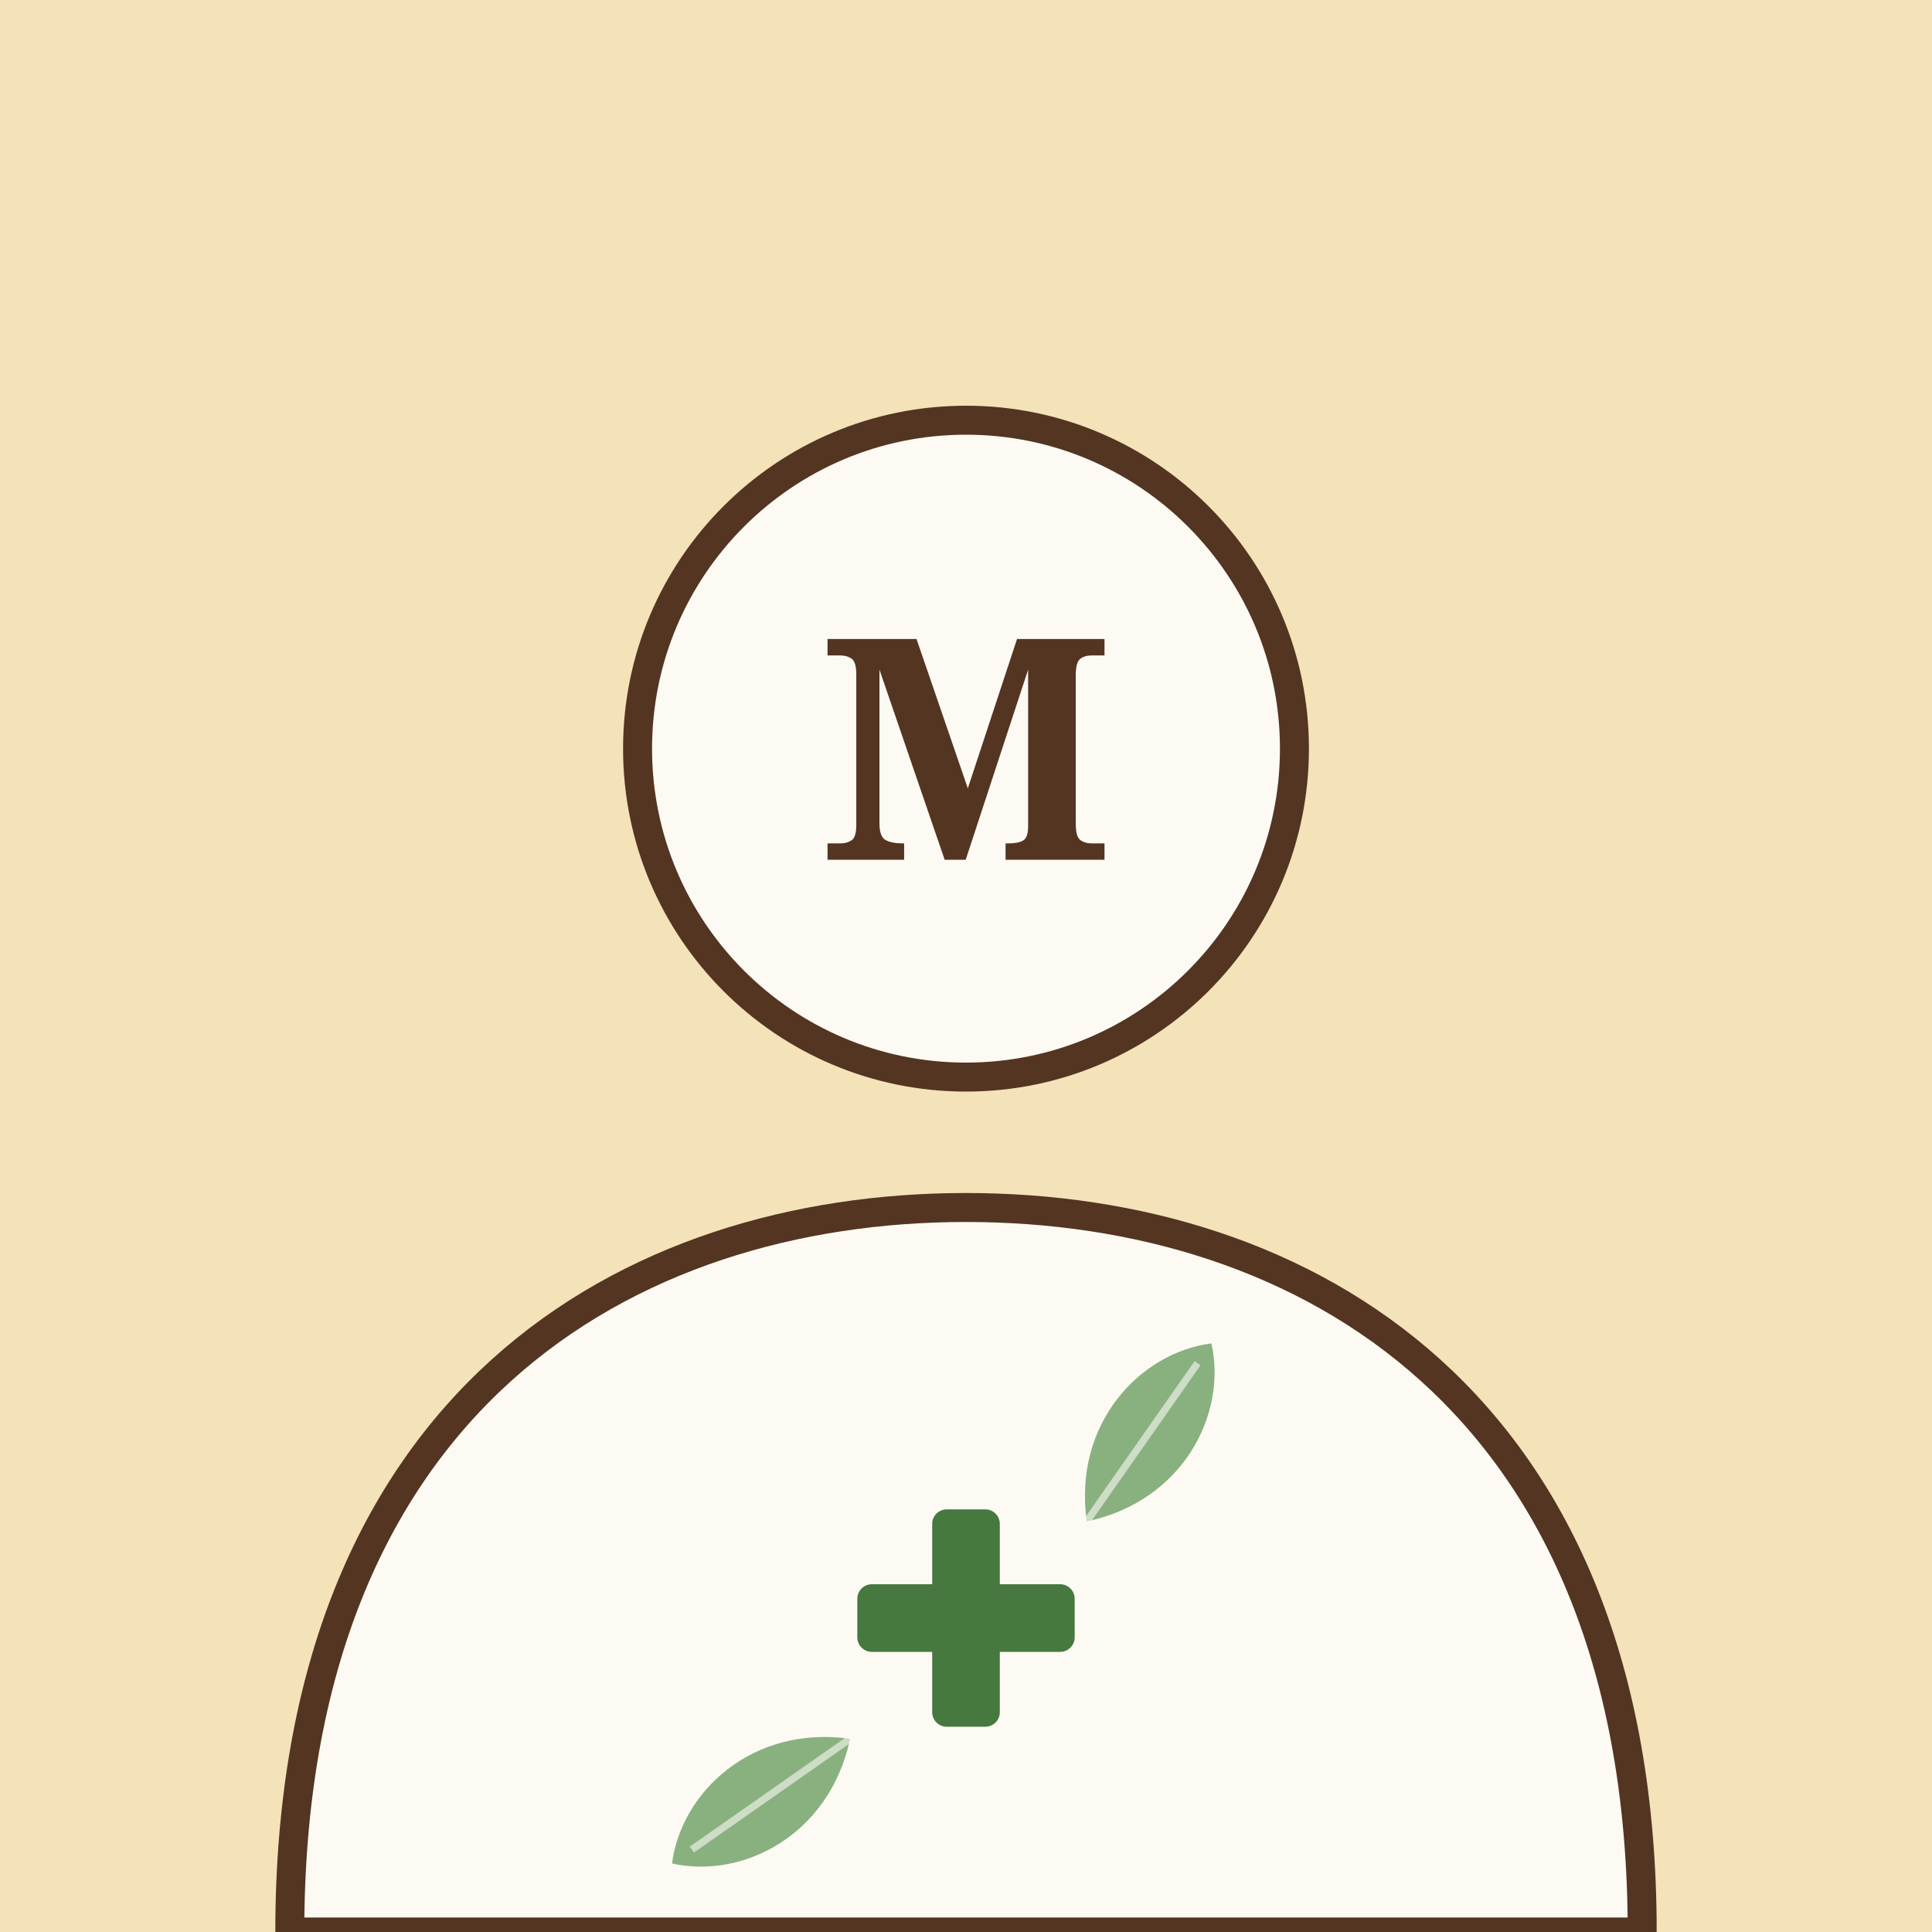
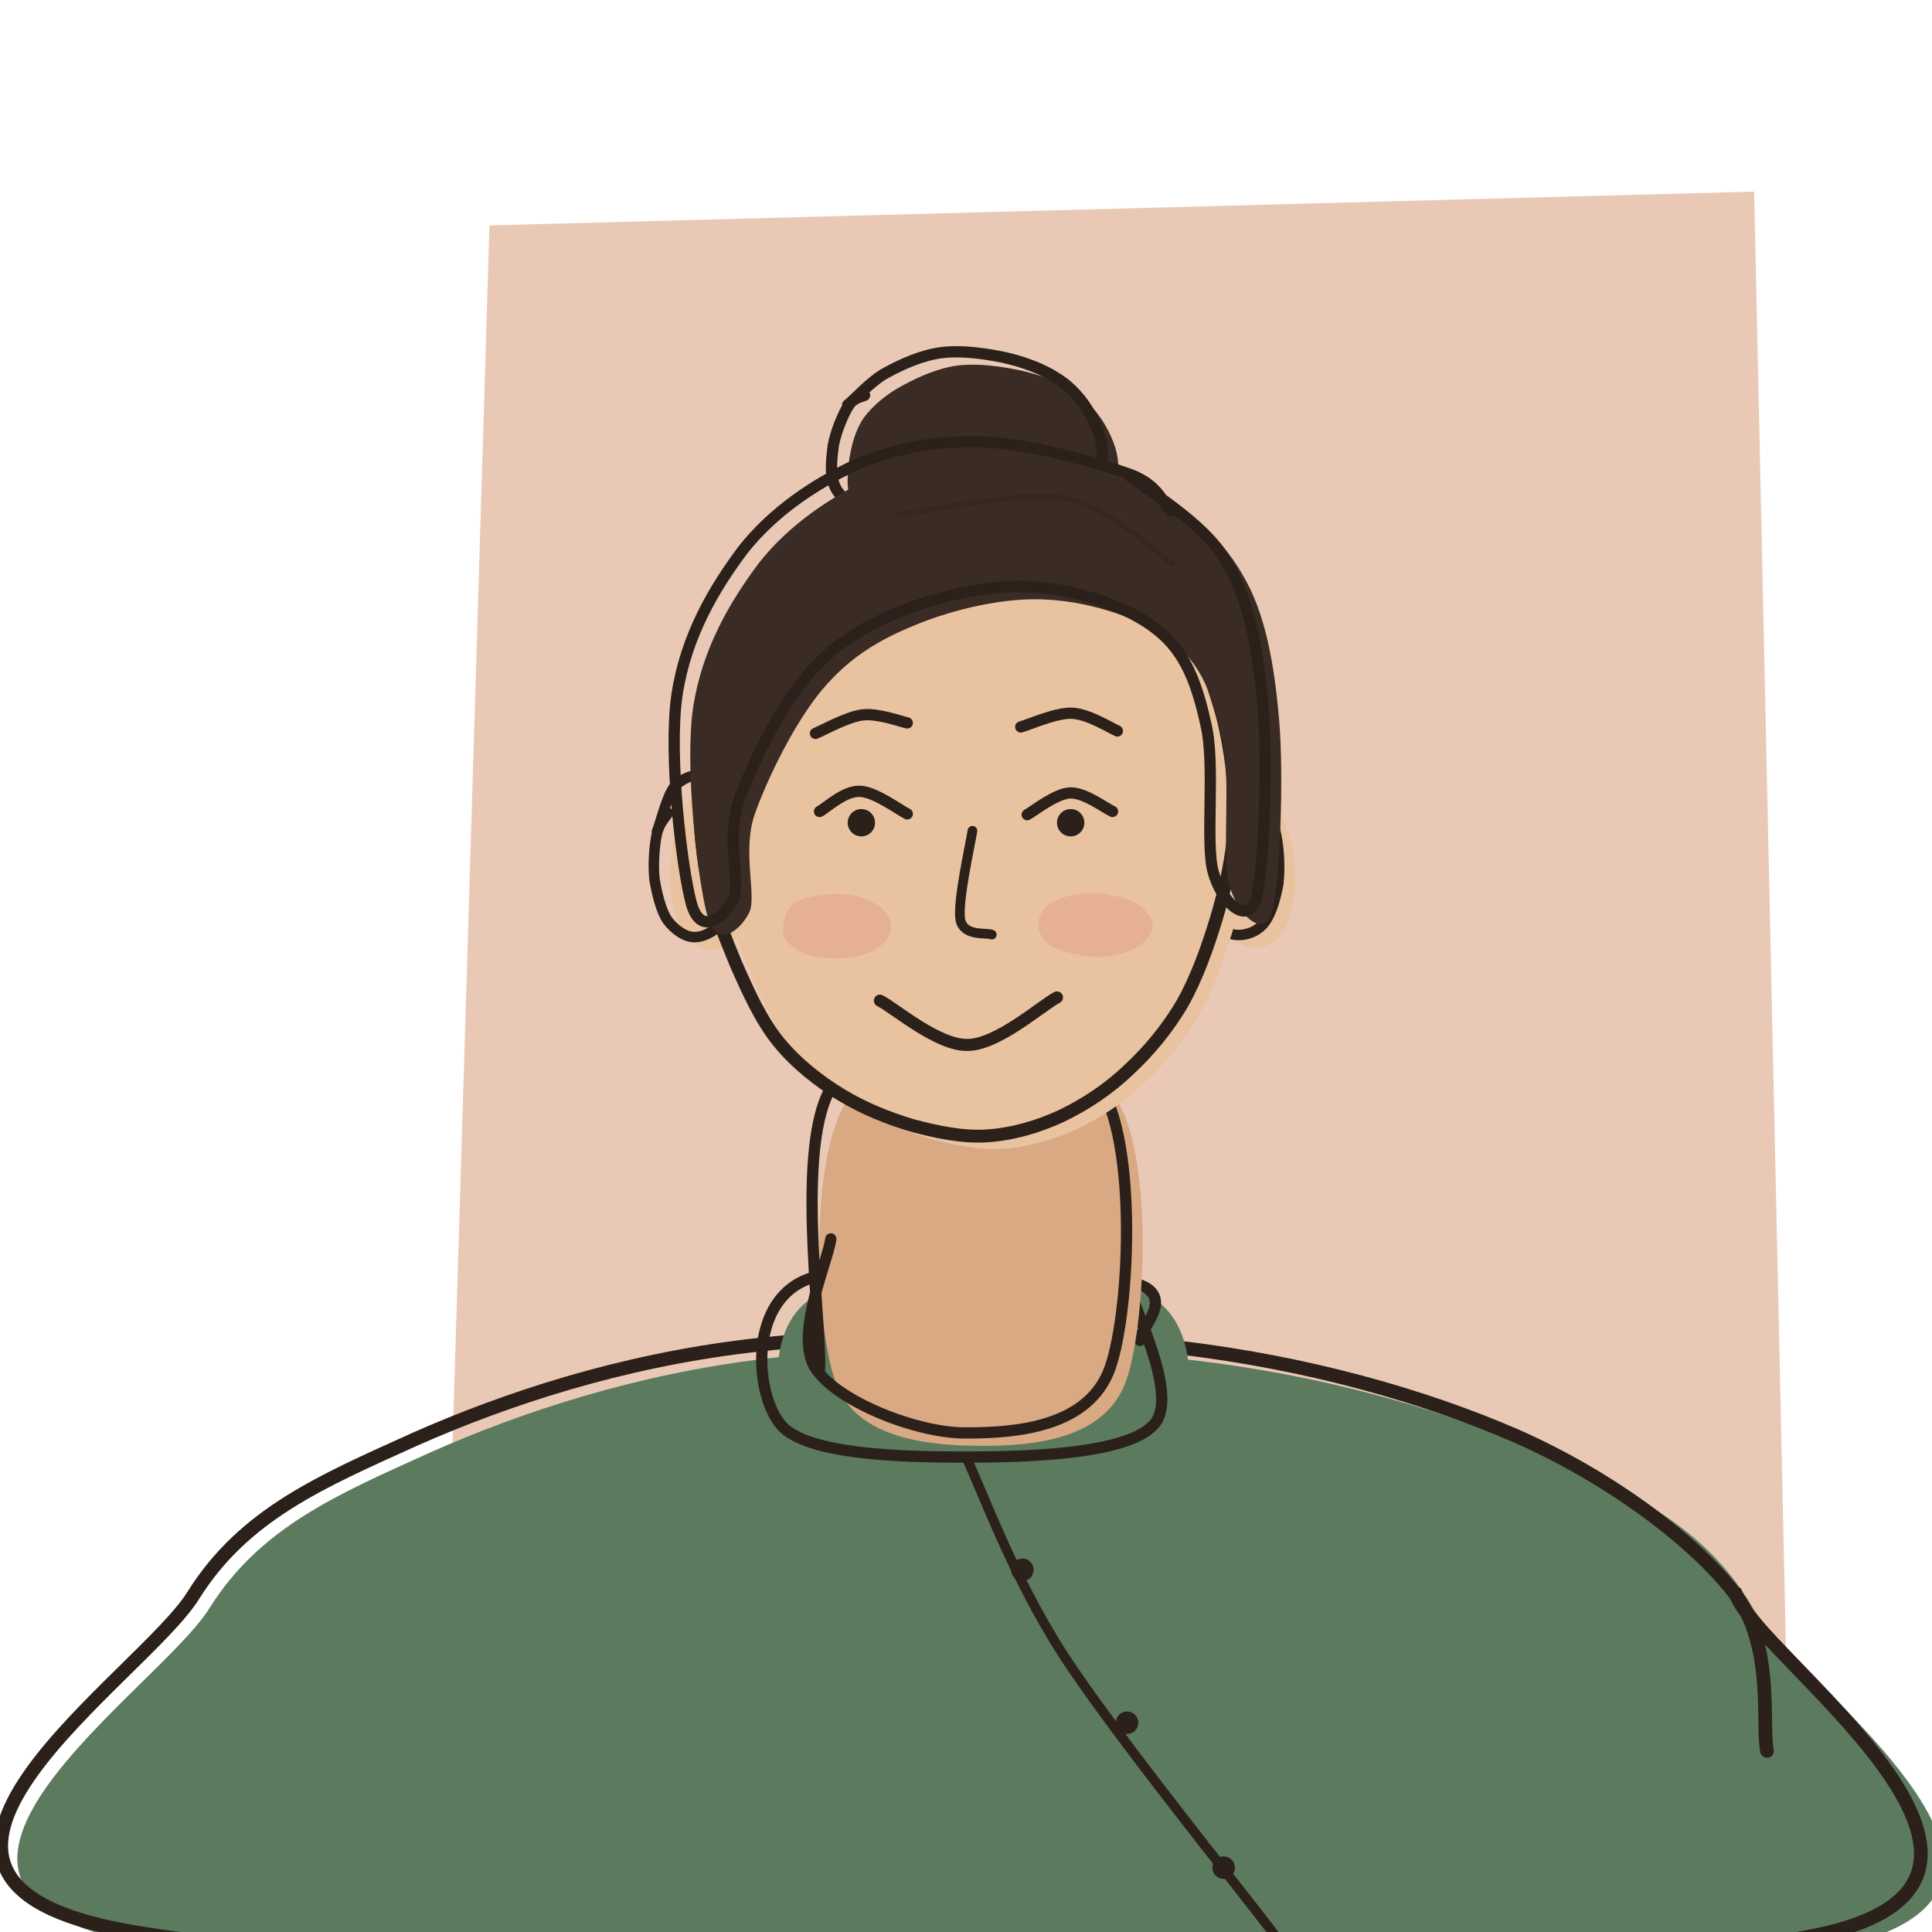
- <svg xmlns="http://www.w3.org/2000/svg" viewBox="0 0 400 400" width="400" height="400" role="img" aria-label="Trần Thị Mai">
-   <rect width="400" height="400" fill="#f4e2b8" />
-   <circle cx="200" cy="155" r="68" fill="#fdfaf3" stroke="#533522" stroke-width="6" />
-   <path d="M60 400 C60 290 130 250 200 250 C270 250 340 290 340 400Z" fill="#fdfaf3" stroke="#533522" stroke-width="6" />
-   <g transform="translate(150 285) scale(.5)">
-     <rect x="86" y="55" width="28" height="90" rx="6" fill="#46783f" />
-     <rect x="55" y="86" width="90" height="28" rx="6" fill="#46783f" />
-     <g transform="translate(150 60) rotate(35)">
-       <path d="M0 0 C-28 -30 -22 -70 0 -90 C22 -70 28 -30 0 0Z" fill="#88b17f" />
-       <path d="M0 0 L0 -80" stroke="#fdfaf3" stroke-width="3" opacity=".6" />
-     </g>
-     <g transform="translate(52 150) rotate(-125)">
-       <path d="M0 0 C-28 -30 -22 -70 0 -90 C22 -70 28 -30 0 0Z" fill="#88b17f" />
-       <path d="M0 0 L0 -80" stroke="#fdfaf3" stroke-width="3" opacity=".6" />
-     </g>
+ <svg xmlns="http://www.w3.org/2000/svg" viewBox="0 0 400 400">
+   <g transform="translate(0 0) scale(1.6667)" fill="none" stroke="#2b211a" stroke-linecap="round" stroke-linejoin="round">
+     <path d="M60.8 28L217.9 23.8L221.9 207L55.3 209.5Z" fill="#e7c3ad" stroke="none" opacity="0.9" />
+     <path d="M14 239.5C-19.6 232.5 17.7 208.3 24 198.2C30.3 188.1 40 184 51.5 178.8C63 173.7 77.1 169.1 92.9 167.2C108.7 165.3 130.6 165.6 146.5 167.4C162.5 169.3 176.9 173.4 188.4 178.4C199.9 183.5 209.4 187.5 215.6 197.9C221.8 208.2 259.2 233.5 225.6 240.4C192 247.4 47.5 246.5 14 239.5Z" fill="#5c7a5e" stroke="none" transform="translate(2 1.6)" />
+     <path d="M215.6 197.9C217.3 205 259.2 233.5 225.6 240.4C192 247.4 47.5 246.5 14 239.5C-19.6 232.5 17.7 208.3 24 198.2C30.3 188.1 40 184 51.5 178.8C63 173.7 77.1 169.1 92.9 167.2C108.7 165.3 130.6 165.6 146.5 167.4C162.5 169.3 176.9 173.4 188.4 178.4C199.9 183.5 210.1 191.1 215.3 197.7C220.5 204.2 218.8 214.2 219.5 217.5" stroke-width="1.7" />
+     <path d="M100.1 159C107.2 156 132.8 156 140 159C147.2 162 146.7 173.4 143.3 177C139.9 180.7 127.4 181 119.7 181C112 181 100.3 180.7 97.1 177.1C93.8 173.4 92.9 162 100.1 159Z" fill="#5c7a5e" stroke="none" transform="translate(2 1.6)" />
+     <path d="M140 159C140.5 162 146.7 173.4 143.3 177C139.9 180.7 127.4 181 119.7 181C112 181 100.3 180.7 97.1 177.1C93.8 173.4 92.9 162 100.1 159C107.3 156.1 133.2 158 140.1 159.2C147 160.5 141.3 165.3 141.6 166.5" stroke-width="1.4" />
+     <path d="M120 181C122 185.1 125.6 195.4 131.9 205.3C138.3 215.2 153.9 234.5 158.3 240.3" stroke-width="1.2" />
+     <path d="M125.6 195a1.4 1.4 0 1 0 2.8 0a1.4 1.4 0 1 0 -2.8 0" fill="#2b211a" stroke="none" />
+     <path d="M138.6 214a1.4 1.4 0 1 0 2.8 0a1.4 1.4 0 1 0 -2.8 0" fill="#2b211a" stroke="none" />
+     <path d="M150.6 232a1.4 1.4 0 1 0 2.8 0a1.4 1.4 0 1 0 -2.8 0" fill="#2b211a" stroke="none" />
+     <path d="M104 134.1C109.7 128.1 130.1 127.8 135.8 133.8C141.4 139.7 140.5 162.5 137.9 169.9C135.3 177.3 126.2 178 120.1 178C114.1 178 104.4 177.4 101.8 170.1C99.1 162.7 98.4 140.2 104 134.1Z" fill="#d9a984" stroke="none" transform="translate(2 1.6)" />
+     <path d="M101.8 170.1C102.1 164.1 98.4 140.2 104 134.1C109.7 128.1 130.1 127.8 135.8 133.8C141.4 139.7 140.5 162.5 137.9 169.9C135.3 177.3 126.2 178 120.1 178C114.1 178.1 104.2 174.2 101.4 170.1C98.5 166.1 102.9 156.6 103.2 153.9" stroke-width="1.4" />
+     <path d="M135.4 51.4C136.3 53 137 54.9 136.9 56.6C136.8 58.3 135.8 60.1 134.7 61.7C133.5 63.2 131.8 64.7 129.9 65.7C127.9 66.8 125.4 67.8 123 68C120.6 68.3 117.8 67.8 115.5 67.2C113.2 66.7 110.9 65.9 109 64.8C107.1 63.7 104.8 62.3 103.9 60.8C103 59.2 103.3 57.1 103.5 55.4C103.8 53.7 104.2 51.9 105.3 50.3C106.4 48.8 108.2 47.3 110.1 46.3C112.1 45.2 114.6 44.1 117 43.8C119.4 43.5 122.3 43.9 124.7 44.4C127 44.9 129.5 45.8 131.3 47C133.1 48.1 134.5 49.8 135.4 51.4Z" fill="#3a2c24" stroke="none" transform="translate(2 1.6)" />
+     <path d="M105.3 50.3C106.1 49.7 108.2 47.3 110.1 46.3C112.1 45.2 114.6 44.1 117 43.8C119.4 43.5 122.3 43.9 124.7 44.4C127 44.9 129.5 45.8 131.3 47C133.1 48.1 134.5 49.8 135.4 51.4C136.3 53 137 54.9 136.9 56.6C136.8 58.3 135.8 60.1 134.7 61.7C133.5 63.2 131.8 64.7 129.9 65.7C127.9 66.8 125.4 67.8 123 68C120.6 68.3 117.8 67.8 115.5 67.2C113.2 66.7 110.9 65.9 109 64.8C107.1 63.7 104.8 62.3 103.9 60.8C103 59.2 103.3 57.1 103.5 55.4C103.8 53.7 104.7 51.5 105.4 50.4C106 49.4 107 49.3 107.4 49.1" stroke-width="1.4" />
+     <path d="M86.4 116.4C85.2 116.5 83.8 115.5 82.9 114.3C82.1 113.1 81.6 111 81.3 109.2C81.1 107.4 81.2 105.2 81.6 103.3C82 101.4 82.8 98.9 83.8 97.7C84.8 96.6 86.4 96.1 87.6 96.2C88.8 96.3 89.9 97.1 90.8 98.2C91.8 99.2 92.8 100.8 93.1 102.5C93.4 104.3 93.1 106.9 92.6 108.8C92.1 110.7 91.2 112.9 90.2 114.1C89.2 115.4 87.6 116.4 86.4 116.4Z" fill="#e9c3a0" stroke="none" transform="translate(2 1.6)" />
+     <path d="M81.6 103.3C82 102.4 82.8 98.9 83.8 97.7C84.8 96.6 86.4 96.1 87.6 96.2C88.8 96.3 89.9 97.1 90.8 98.2C91.8 99.2 92.8 100.8 93.1 102.5C93.4 104.3 93.1 106.9 92.6 108.8C92.1 110.7 91.2 112.9 90.2 114.1C89.2 115.4 87.6 116.4 86.4 116.4C85.2 116.5 83.8 115.5 82.9 114.3C82.1 113.1 81.6 111 81.3 109.2C81.1 107.4 81.3 104.9 81.6 103.6C81.9 102.2 82.8 101.4 83 101" stroke-width="1.3" />
+     <path d="M149.1 97.4C149.9 96.3 151.4 95.8 152.7 96C153.9 96.1 155.4 97 156.3 98.3C157.3 99.5 158.1 101.7 158.5 103.6C158.9 105.5 159 107.8 158.8 109.7C158.5 111.5 157.9 113.6 157 114.7C156.1 115.8 154.6 116.3 153.3 116.1C152.1 115.9 150.8 114.8 149.8 113.5C148.8 112.2 147.7 110.3 147.3 108.4C146.9 106.6 147.1 104.3 147.4 102.4C147.7 100.6 148.2 98.4 149.1 97.4Z" fill="#e9c3a0" stroke="none" transform="translate(2 1.6)" />
+     <path d="M156.3 98.3C156.7 99.2 158.1 101.7 158.5 103.6C158.9 105.5 159 107.8 158.8 109.7C158.5 111.5 157.9 113.6 157 114.7C156.1 115.8 154.6 116.3 153.3 116.1C152.1 115.9 150.8 114.8 149.8 113.5C148.8 112.2 147.7 110.3 147.3 108.4C146.9 106.6 147.1 104.3 147.4 102.4C147.7 100.6 148.2 98.4 149.1 97.4C149.9 96.3 151.4 95.9 152.7 96C153.9 96.1 155.5 97.3 156.4 98.2C157.3 99 157.6 100.5 157.9 101" stroke-width="1.3" />
+     <path d="M100 67.4C102.5 65 105.3 63.1 108.2 61.6C111.1 60.2 114.3 58.9 117.4 58.7C120.4 58.5 123.7 59.4 126.7 60.2C129.8 61 133 61.8 135.7 63.6C138.4 65.4 140.7 68.3 142.9 71.1C145.1 73.8 147.3 76.7 148.9 80C150.4 83.3 151.6 87.2 152.3 90.9C153.1 94.7 153.5 98.8 153.3 102.6C153.1 106.5 152.2 110.4 151.1 114.1C150 117.7 148.7 121.4 146.9 124.6C145.1 127.7 142.7 130.6 140.2 132.9C137.7 135.3 134.8 137.2 131.9 138.6C128.9 140 125.7 140.9 122.6 141.1C119.5 141.3 116.3 140.6 113.3 139.8C110.3 138.9 107.3 137.7 104.5 136C101.7 134.3 98.9 132.1 96.7 129.4C94.5 126.7 92.9 123.1 91.4 119.7C90 116.3 88.6 112.8 87.8 109C87.1 105.3 86.8 101.2 86.9 97.4C87.1 93.5 87.7 89.5 88.8 85.9C89.9 82.3 91.7 79 93.6 75.9C95.5 72.8 97.6 69.8 100 67.4Z" fill="#e9c3a0" stroke="none" transform="translate(2 1.6)" />
+     <path d="M148.9 80C149.5 81.9 151.6 87.2 152.3 90.9C153.1 94.7 153.5 98.8 153.3 102.6C153.1 106.5 152.2 110.4 151.1 114.1C150 117.7 148.7 121.4 146.9 124.6C145.1 127.7 142.7 130.6 140.2 132.9C137.7 135.3 134.8 137.2 131.9 138.6C128.9 140 125.7 140.9 122.6 141.1C119.5 141.3 116.3 140.6 113.3 139.8C110.3 138.9 107.3 137.7 104.5 136C101.7 134.3 98.9 132.1 96.7 129.4C94.5 126.7 92.9 123.1 91.4 119.7C90 116.3 88.6 112.8 87.8 109C87.1 105.3 86.8 101.2 86.9 97.4C87.1 93.5 87.7 89.5 88.8 85.9C89.9 82.3 91.7 79 93.6 75.9C95.5 72.8 97.6 69.8 100 67.4C102.5 65 105.3 63.1 108.2 61.6C111.1 60.2 114.3 58.9 117.4 58.7C120.4 58.5 123.7 59.4 126.7 60.2C129.8 61 133 61.8 135.7 63.6C138.4 65.4 140.8 68.4 142.9 71.1C145.1 73.8 147.2 77.4 148.5 79.8C149.8 82.2 150.4 84.5 150.8 85.4" stroke-width="1.6" />
+     <path d="M85.9 112.3C84.7 108 83 93.7 84.1 86.3C85.2 79 88.7 73.1 92.3 68.3C96 63.6 101.2 60.1 106.2 57.8C111.2 55.6 116.6 54.8 122.2 54.9C127.9 55.1 134.9 56.3 139.9 58.8C145 61.3 149.5 64.8 152.3 69.7C155.2 74.5 156.3 80.9 156.9 87.9C157.5 94.9 157 108.3 156 111.7C154.9 115.1 151.7 112 150.7 108.3C149.7 104.7 151 95 149.8 90C148.7 85 147.3 81 143.7 78.2C140.1 75.3 133.6 73.2 128.3 72.9C123 72.5 116.4 74.1 111.8 76C107.1 77.9 103.5 80.1 100.2 84C96.8 88 93.3 95.1 91.7 99.7C90.2 104.3 92 109.6 91.1 111.7C90.1 113.8 87.1 116.5 85.9 112.3Z" fill="#3a2c24" stroke="none" transform="translate(2 1.6)" />
+     <path d="M139.9 58.8C142 60.6 149.5 64.8 152.3 69.7C155.2 74.5 156.3 80.9 156.9 87.9C157.5 94.9 157 108.3 156 111.7C154.9 115.1 151.7 112 150.7 108.3C149.7 104.7 151 95 149.8 90C148.7 85 147.3 81 143.7 78.2C140.1 75.3 133.6 73.2 128.3 72.9C123 72.5 116.4 74.1 111.8 76C107.1 77.9 103.5 80.1 100.2 84C96.8 88 93.3 95.1 91.7 99.7C90.2 104.3 92 109.6 91.1 111.7C90.1 113.8 87.1 116.5 85.9 112.3C84.7 108 83 93.7 84.1 86.3C85.2 79 88.7 73.1 92.3 68.3C96 63.6 101.2 60.1 106.2 57.8C111.2 55.6 116.6 54.7 122.2 54.9C127.9 55.1 136.4 57.5 140.3 58.9C144.1 60.3 144.5 62.7 145.4 63.5" stroke-width="1.4" />
+     <path d="M111.7 63.9C115.1 63.6 126.6 60.9 132.2 61.9C137.9 62.9 143.4 68.6 145.7 70" stroke-width="0.7" opacity="0.5" />
+     <path d="M101.3 91.1C102.3 90.7 105.3 89 107.2 88.8C109.1 88.6 111.8 89.6 112.7 89.8" stroke-width="1.4" />
+     <path d="M126.8 90.3C127.9 90 131.2 88.5 133.2 88.6C135.2 88.7 137.9 90.4 138.8 90.8" stroke-width="1.4" />
+     <path d="M101.8 100.8C102.6 100.4 104.9 98.2 106.8 98.3C108.6 98.3 111.7 100.6 112.7 101.1" stroke-width="1.4" />
+     <path d="M127.6 101.2C128.5 100.7 131.1 98.6 132.9 98.5C134.7 98.4 137.3 100.4 138.2 100.8" stroke-width="1.4" />
+     <path d="M105.3 102.2a1.7 1.7 0 1 0 3.4 0a1.7 1.7 0 1 0 -3.4 0" fill="#2b211a" stroke="none" />
+     <path d="M131.3 102.2a1.7 1.7 0 1 0 3.4 0a1.7 1.7 0 1 0 -3.4 0" fill="#2b211a" stroke="none" />
+     <path d="M120.8 103.2C120.5 105.1 118.9 112.1 119.3 114.3C119.8 116.4 122.6 115.8 123.2 116.1" stroke-width="1.2" />
+     <path d="M109.3 124.3C111.1 125.2 116.5 129.9 120.2 129.8C123.9 129.8 129.4 124.9 131.3 123.9" stroke-width="1.5" />
+     <path d="M102.6 111.1C103.9 110.9 105.6 111.1 106.8 111.4C108 111.8 109.2 112.4 109.8 113.1C110.5 113.8 110.8 114.7 110.7 115.4C110.6 116.2 110 117.1 109.1 117.7C108.3 118.3 106.8 118.8 105.4 119C104.1 119.1 102.3 119.1 101 118.8C99.7 118.5 98.4 117.7 97.8 117C97.2 116.3 97.2 115.4 97.4 114.6C97.5 113.8 97.8 112.8 98.6 112.2C99.5 111.6 101.2 111.2 102.6 111.1Z" fill="#e0907a" stroke="none" opacity="0.35" />
+     <path d="M134.1 118.6C132.8 118.4 131.3 118 130.4 117.4C129.6 116.8 129 115.9 129 115.1C128.9 114.3 129.2 113.3 130 112.6C130.7 111.9 132.3 111.3 133.6 111.1C134.9 110.8 136.7 110.9 138 111.2C139.3 111.4 140.8 111.9 141.6 112.5C142.5 113.2 143.2 114.1 143.2 114.9C143.2 115.7 142.6 116.7 141.8 117.3C141 117.9 139.6 118.5 138.3 118.7C137 119 135.4 118.9 134.1 118.6Z" fill="#e0907a" stroke="none" opacity="0.35" />
  </g>
-   <text x="200" y="178" text-anchor="middle" font-family="Georgia, serif" font-size="64" font-weight="700" fill="#533522">M</text>
</svg>
